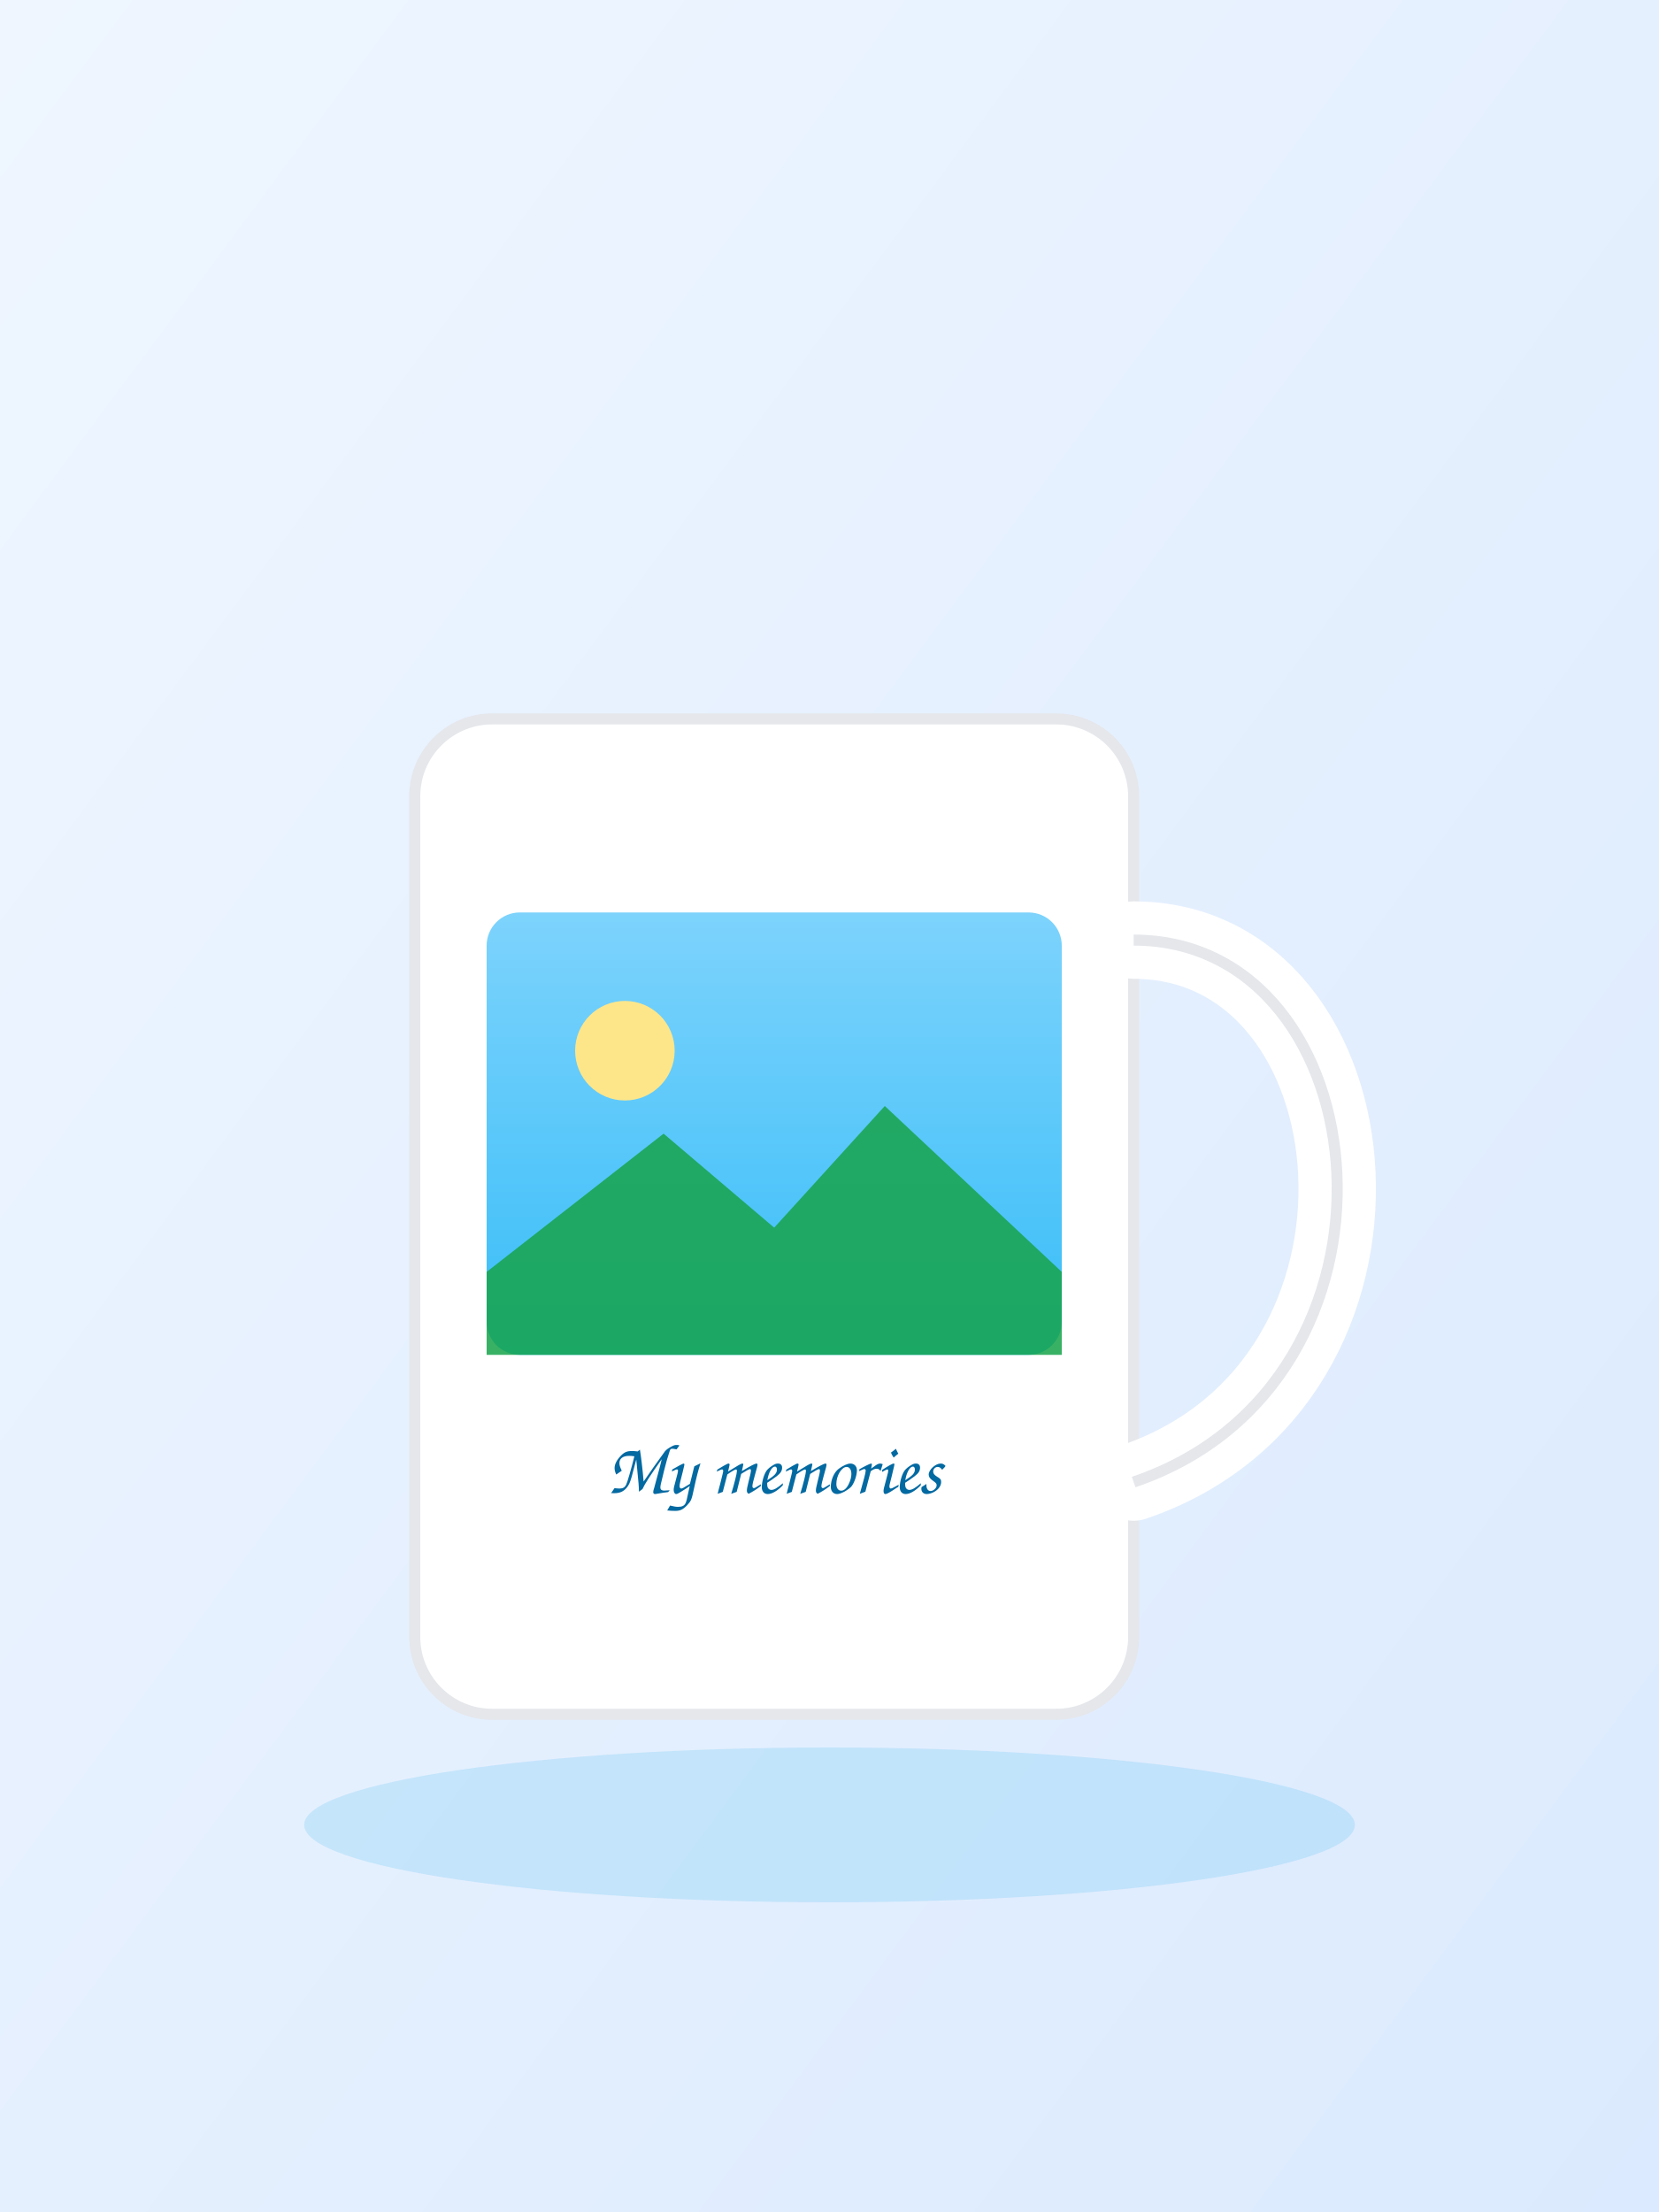
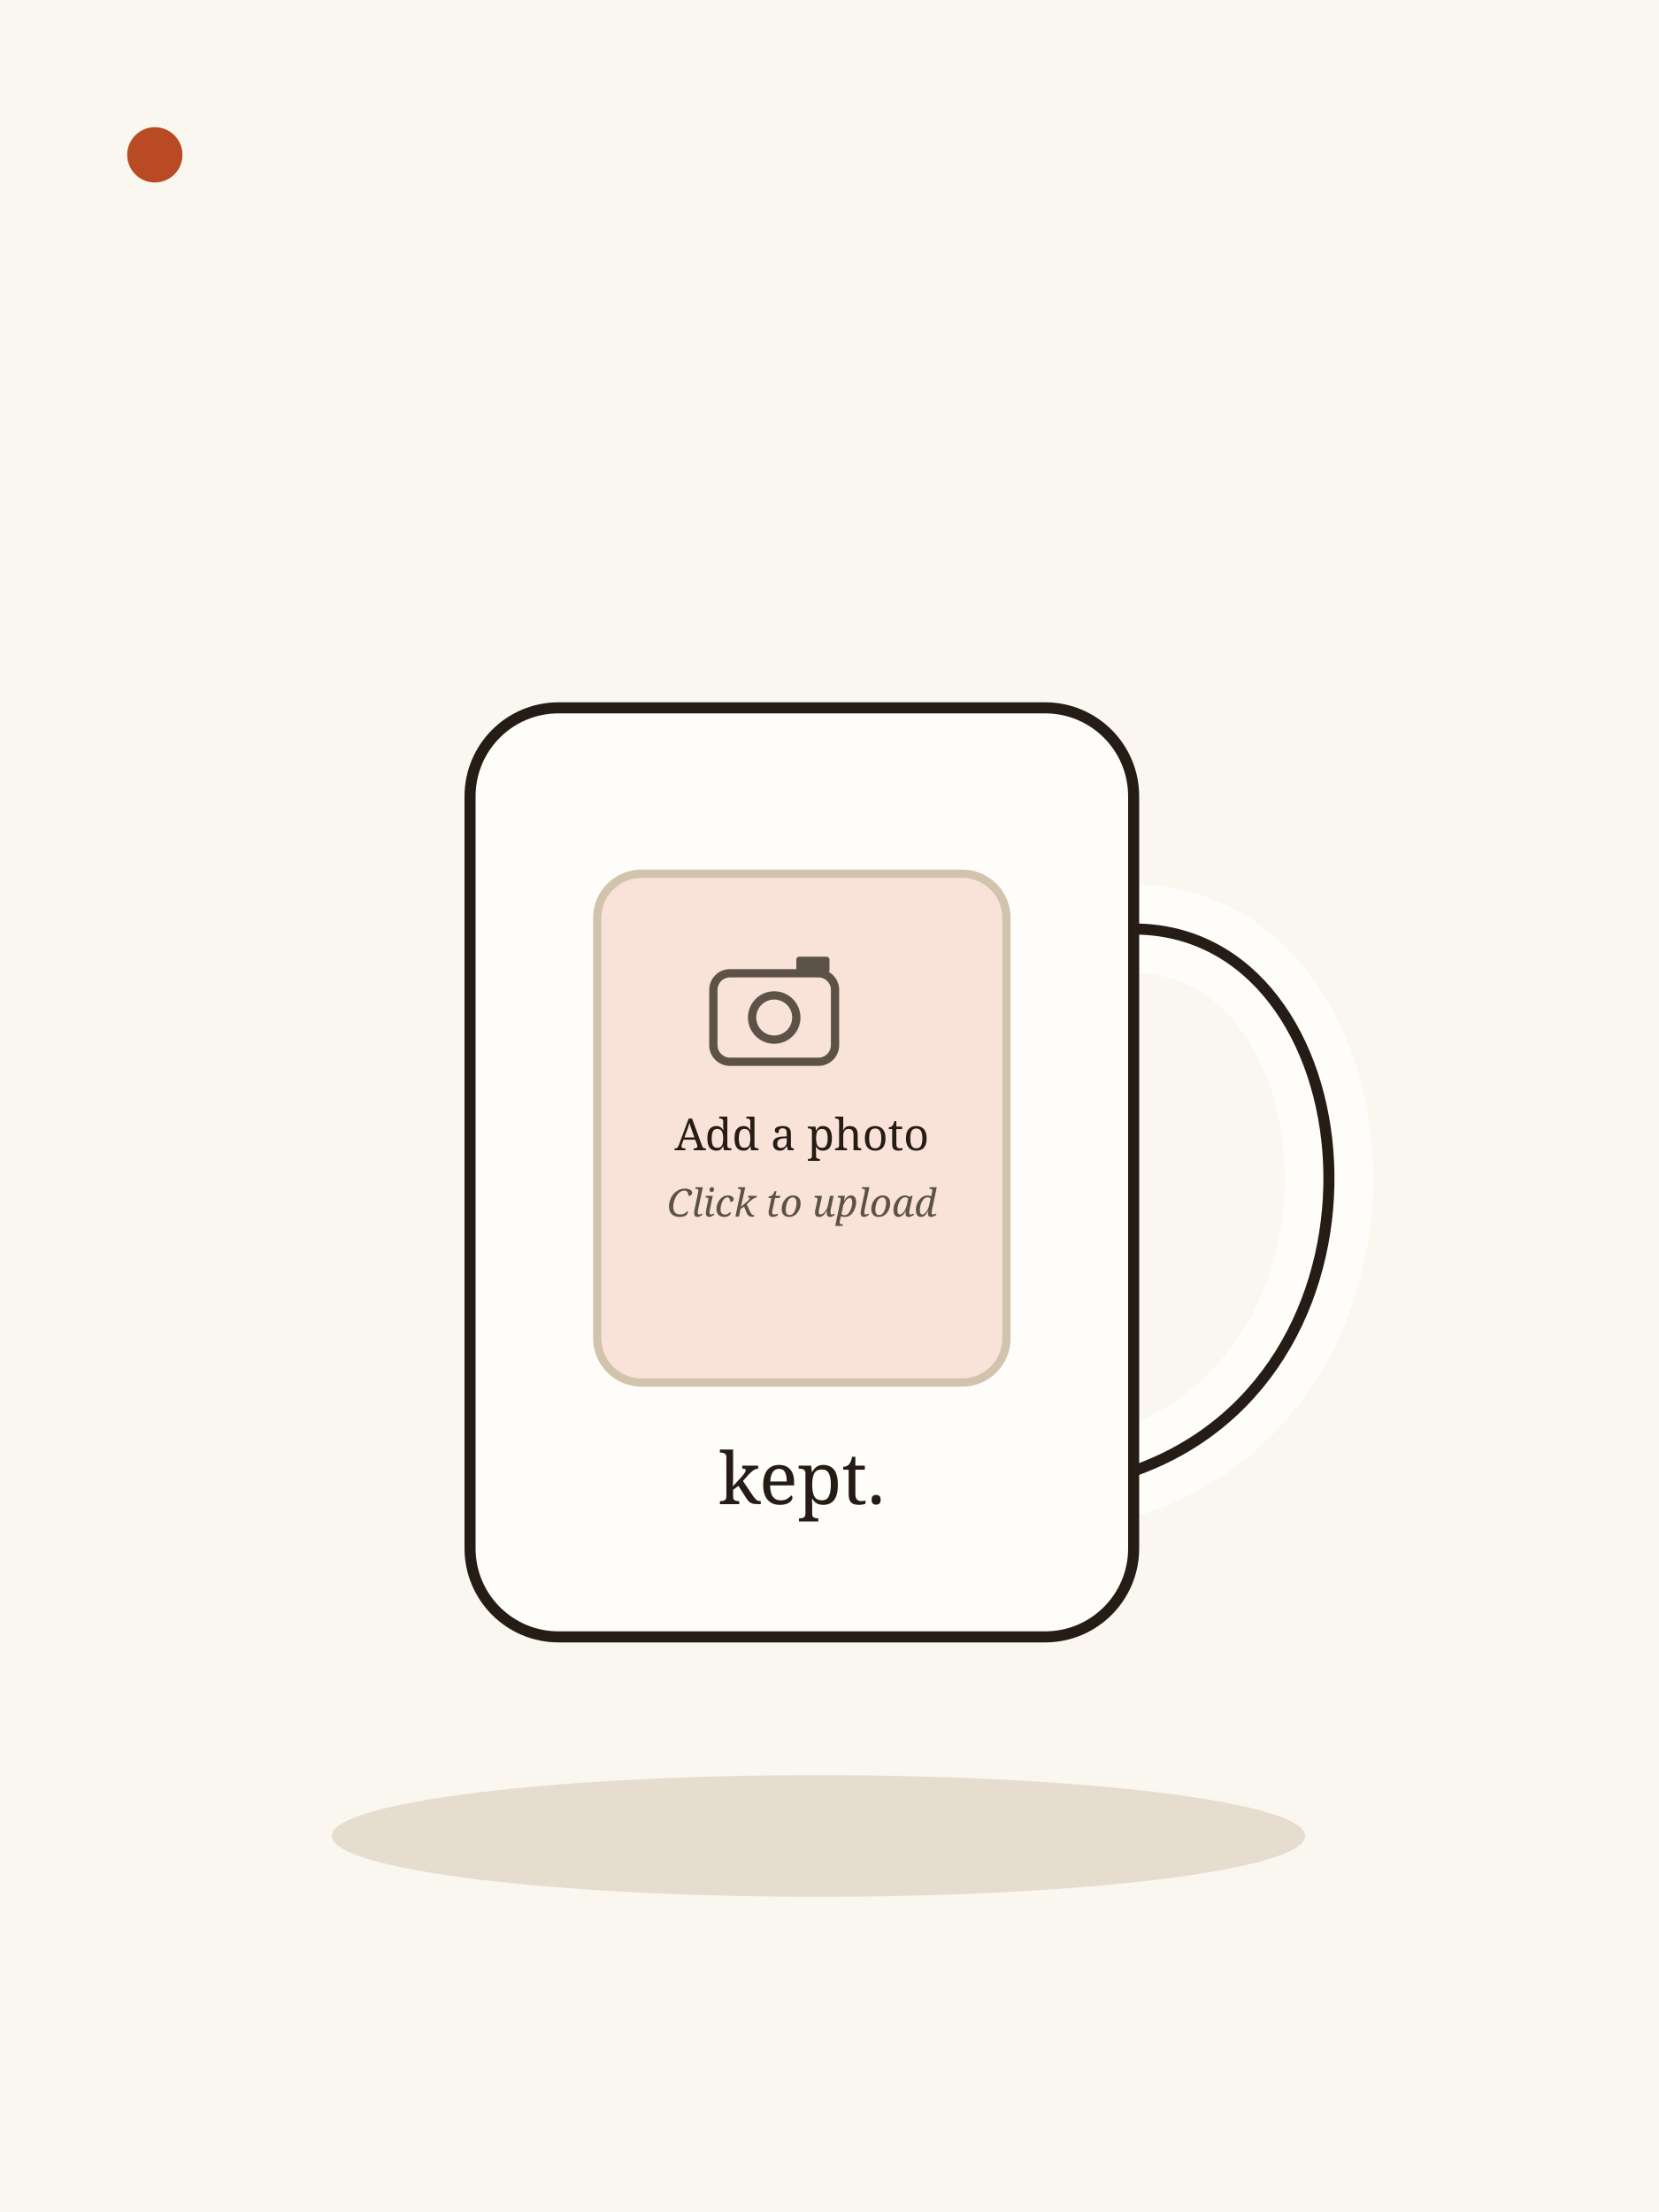
<svg xmlns="http://www.w3.org/2000/svg" viewBox="0 0 300 400" fill="none">
-   <defs>
-     <linearGradient id="bg" x1="0" y1="0" x2="1" y2="1">
-       <stop offset="0" stop-color="#EFF6FF" />
-       <stop offset="1" stop-color="#DBEAFE" />
-     </linearGradient>
-     <linearGradient id="ph" x1="0" y1="0" x2="0" y2="1">
-       <stop offset="0" stop-color="#7DD3FC" />
-       <stop offset="1" stop-color="#38BDF8" />
-     </linearGradient>
-   </defs>
-   <rect width="300" height="400" fill="url(#bg)" />
-   <ellipse cx="150" cy="330" rx="95" ry="14" fill="#0EA5E9" opacity="0.15" />
-   <rect x="75" y="130" width="130" height="180" rx="14" fill="#fff" stroke="#E5E7EB" stroke-width="2" />
-   <path d="M205 170 C250 170 258 250 205 268" stroke="#fff" stroke-width="14" fill="none" stroke-linecap="round" />
-   <path d="M205 170 C250 170 258 250 205 268" stroke="#E5E7EB" stroke-width="2" fill="none" />
-   <rect x="88" y="165" width="104" height="80" rx="6" fill="url(#ph)" />
-   <circle cx="113" cy="190" r="9" fill="#FDE68A" />
-   <path d="M88 230 L120 205 L140 222 L160 200 L192 230 L192 245 L88 245 Z" fill="#16A34A" opacity="0.85" />
-   <text x="140" y="270" text-anchor="middle" font-family="cursive" font-size="13" fill="#0369A1">My memories</text>
+   <rect width="300" height="400" fill="#faf6f0" />
+   <circle cx="28" cy="28" r="5" fill="#b94a24" />
+   <ellipse cx="148" cy="332" rx="88" ry="11" fill="#d2c3ad" opacity="0.5" />
+   <path d="M205 168 C248 168 256 248 205 266" stroke="#fffdf9" stroke-width="16" fill="none" stroke-linecap="round" />
+   <path d="M205 168 C248 168 256 248 205 266" stroke="#251c15" stroke-width="2" fill="none" stroke-linecap="round" />
+   <rect x="85" y="128" width="120" height="168" rx="16" fill="#fffdf9" stroke="#251c15" stroke-width="2" />
+   <rect x="108" y="158" width="74" height="92" rx="8" fill="#f9e2d8" stroke="#d2c3ad" stroke-width="1.5" />
+   <rect x="129" y="176" width="22" height="16" rx="3" fill="none" stroke="#5d5248" stroke-width="1.5" />
+   <circle cx="140" cy="184" r="4" fill="none" stroke="#5d5248" stroke-width="1.5" />
+   <rect x="144" y="173" width="6" height="3" rx="0.5" fill="#5d5248" />
+   <text x="145" y="208" text-anchor="middle" font-family="Georgia, serif" font-size="8" fill="#251c15">Add a photo</text>
+   <text x="145" y="220" text-anchor="middle" font-family="Georgia, serif" font-size="7" font-style="italic" fill="#5d5248">Click to upload</text>
+   <text x="145" y="272" text-anchor="middle" font-family="Georgia, serif" font-size="13" fill="#251c15">kept.</text>
</svg>
